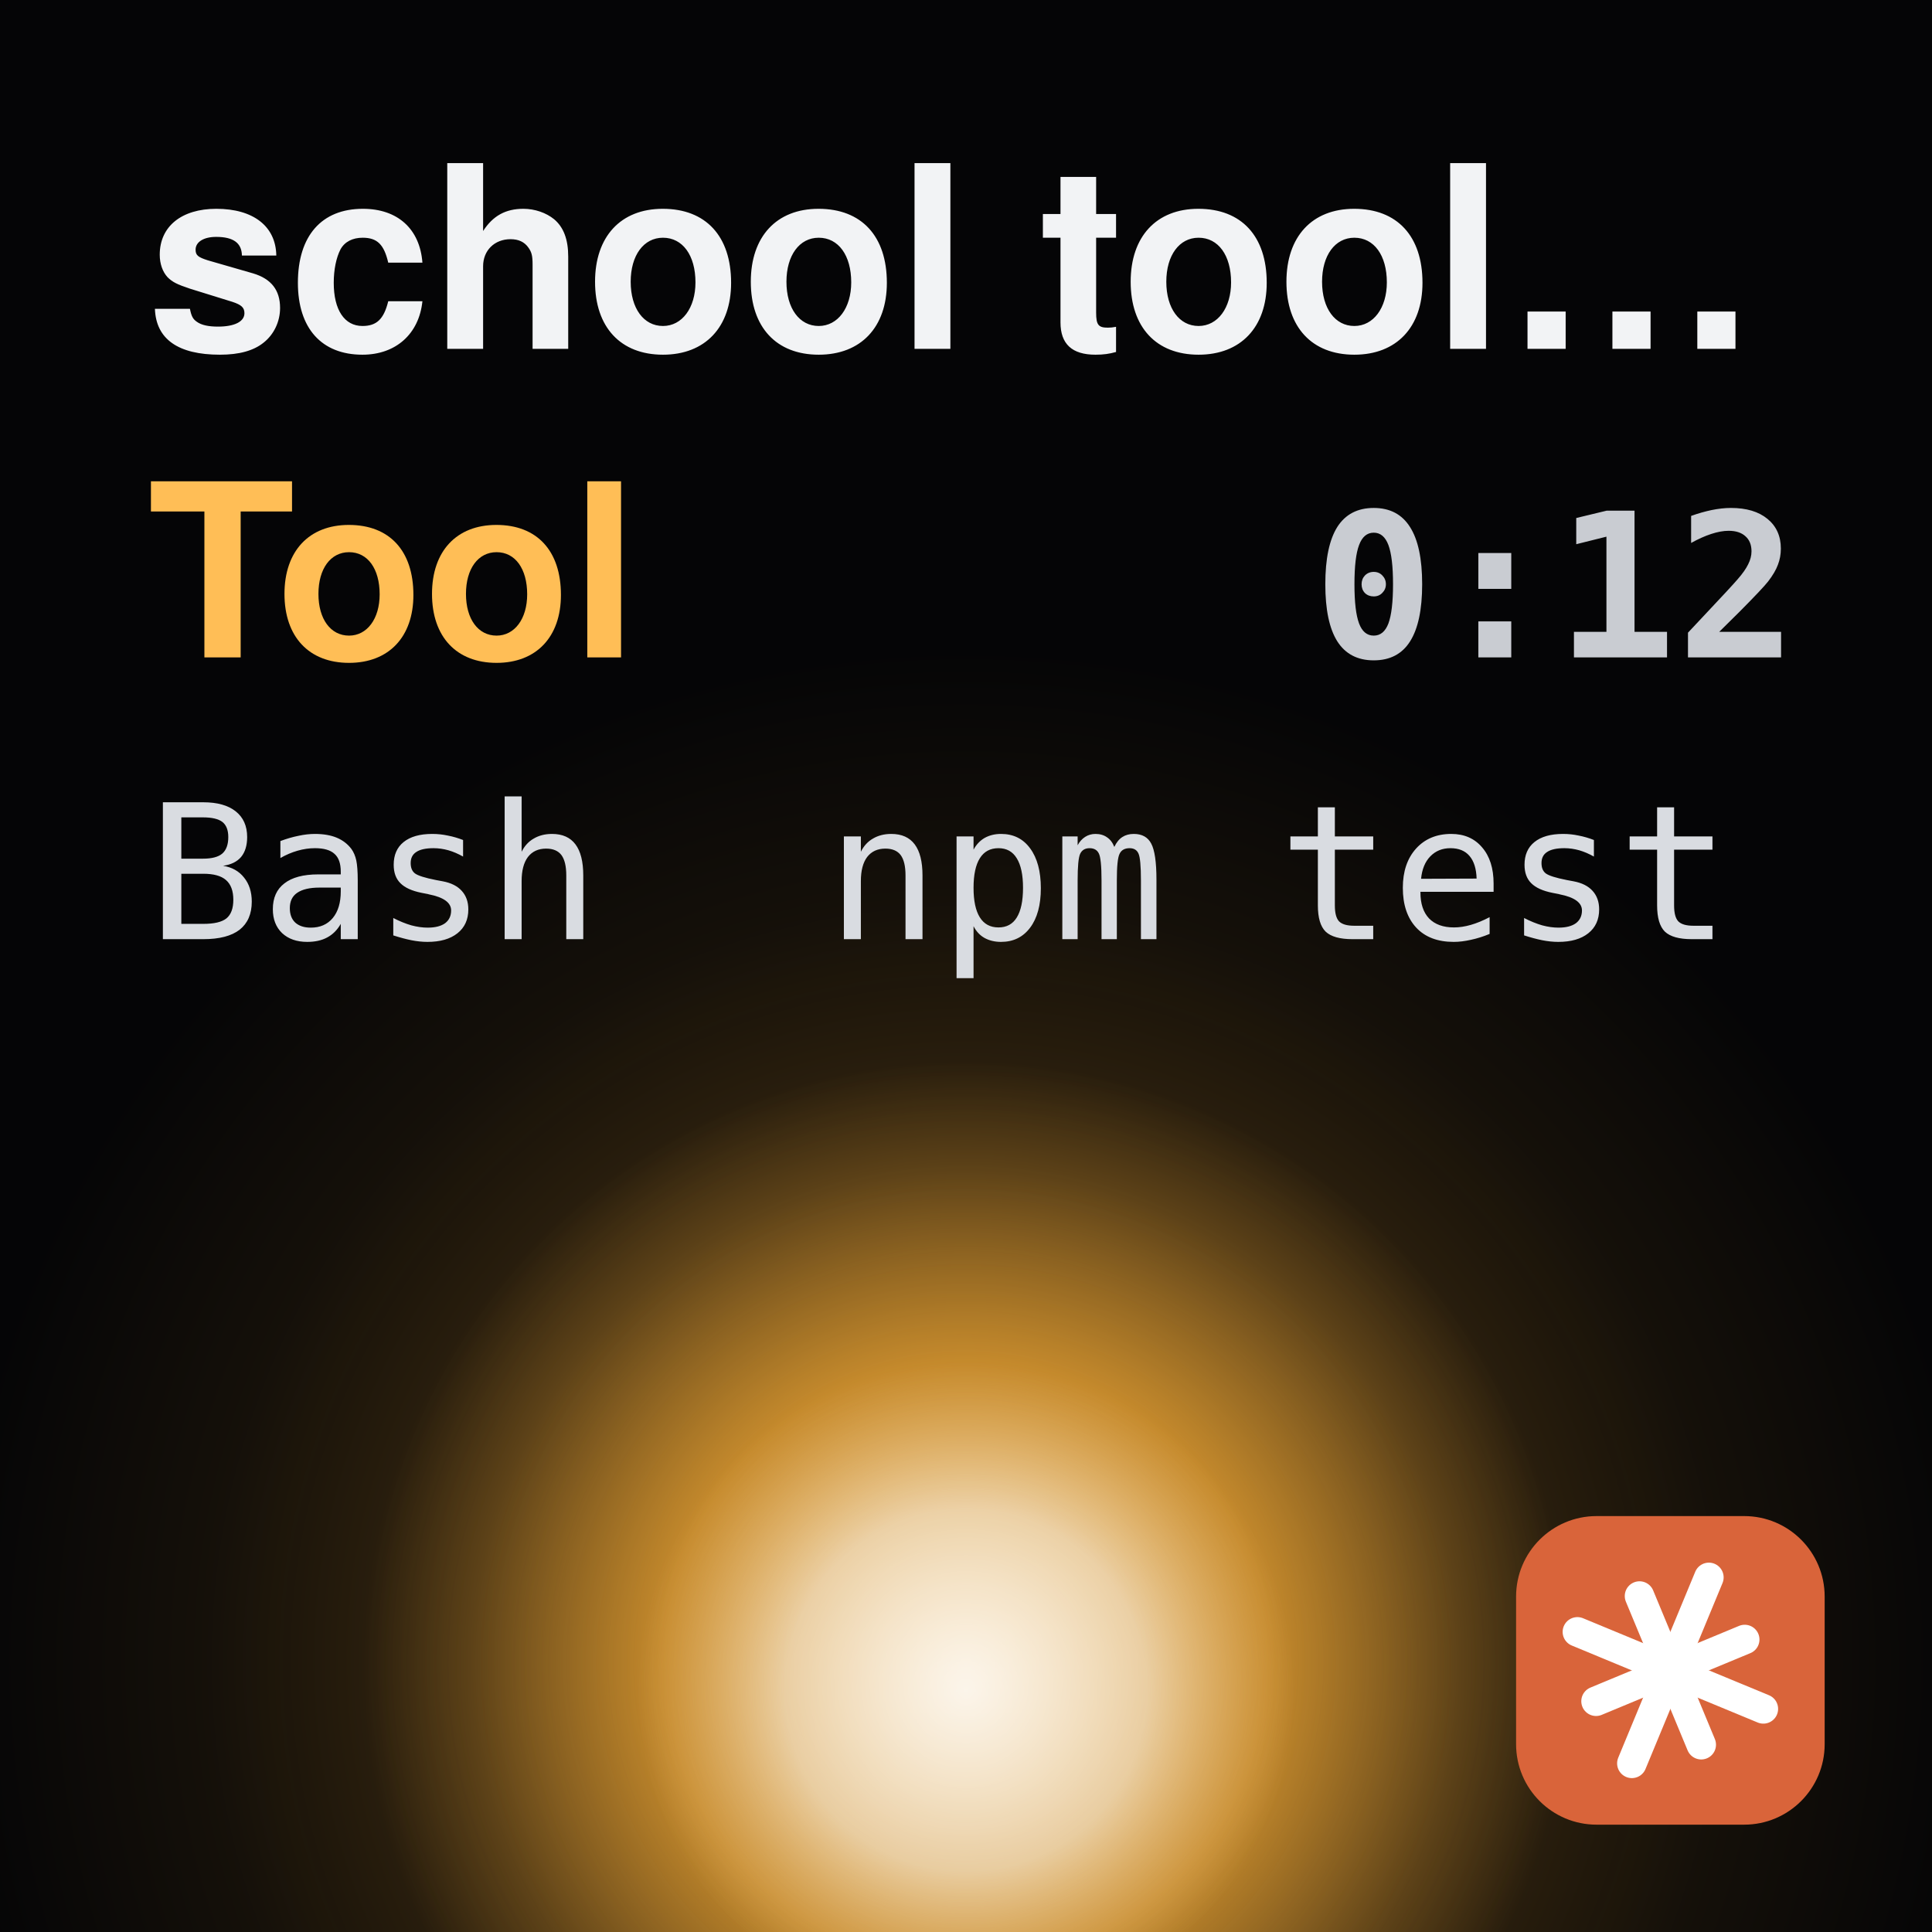
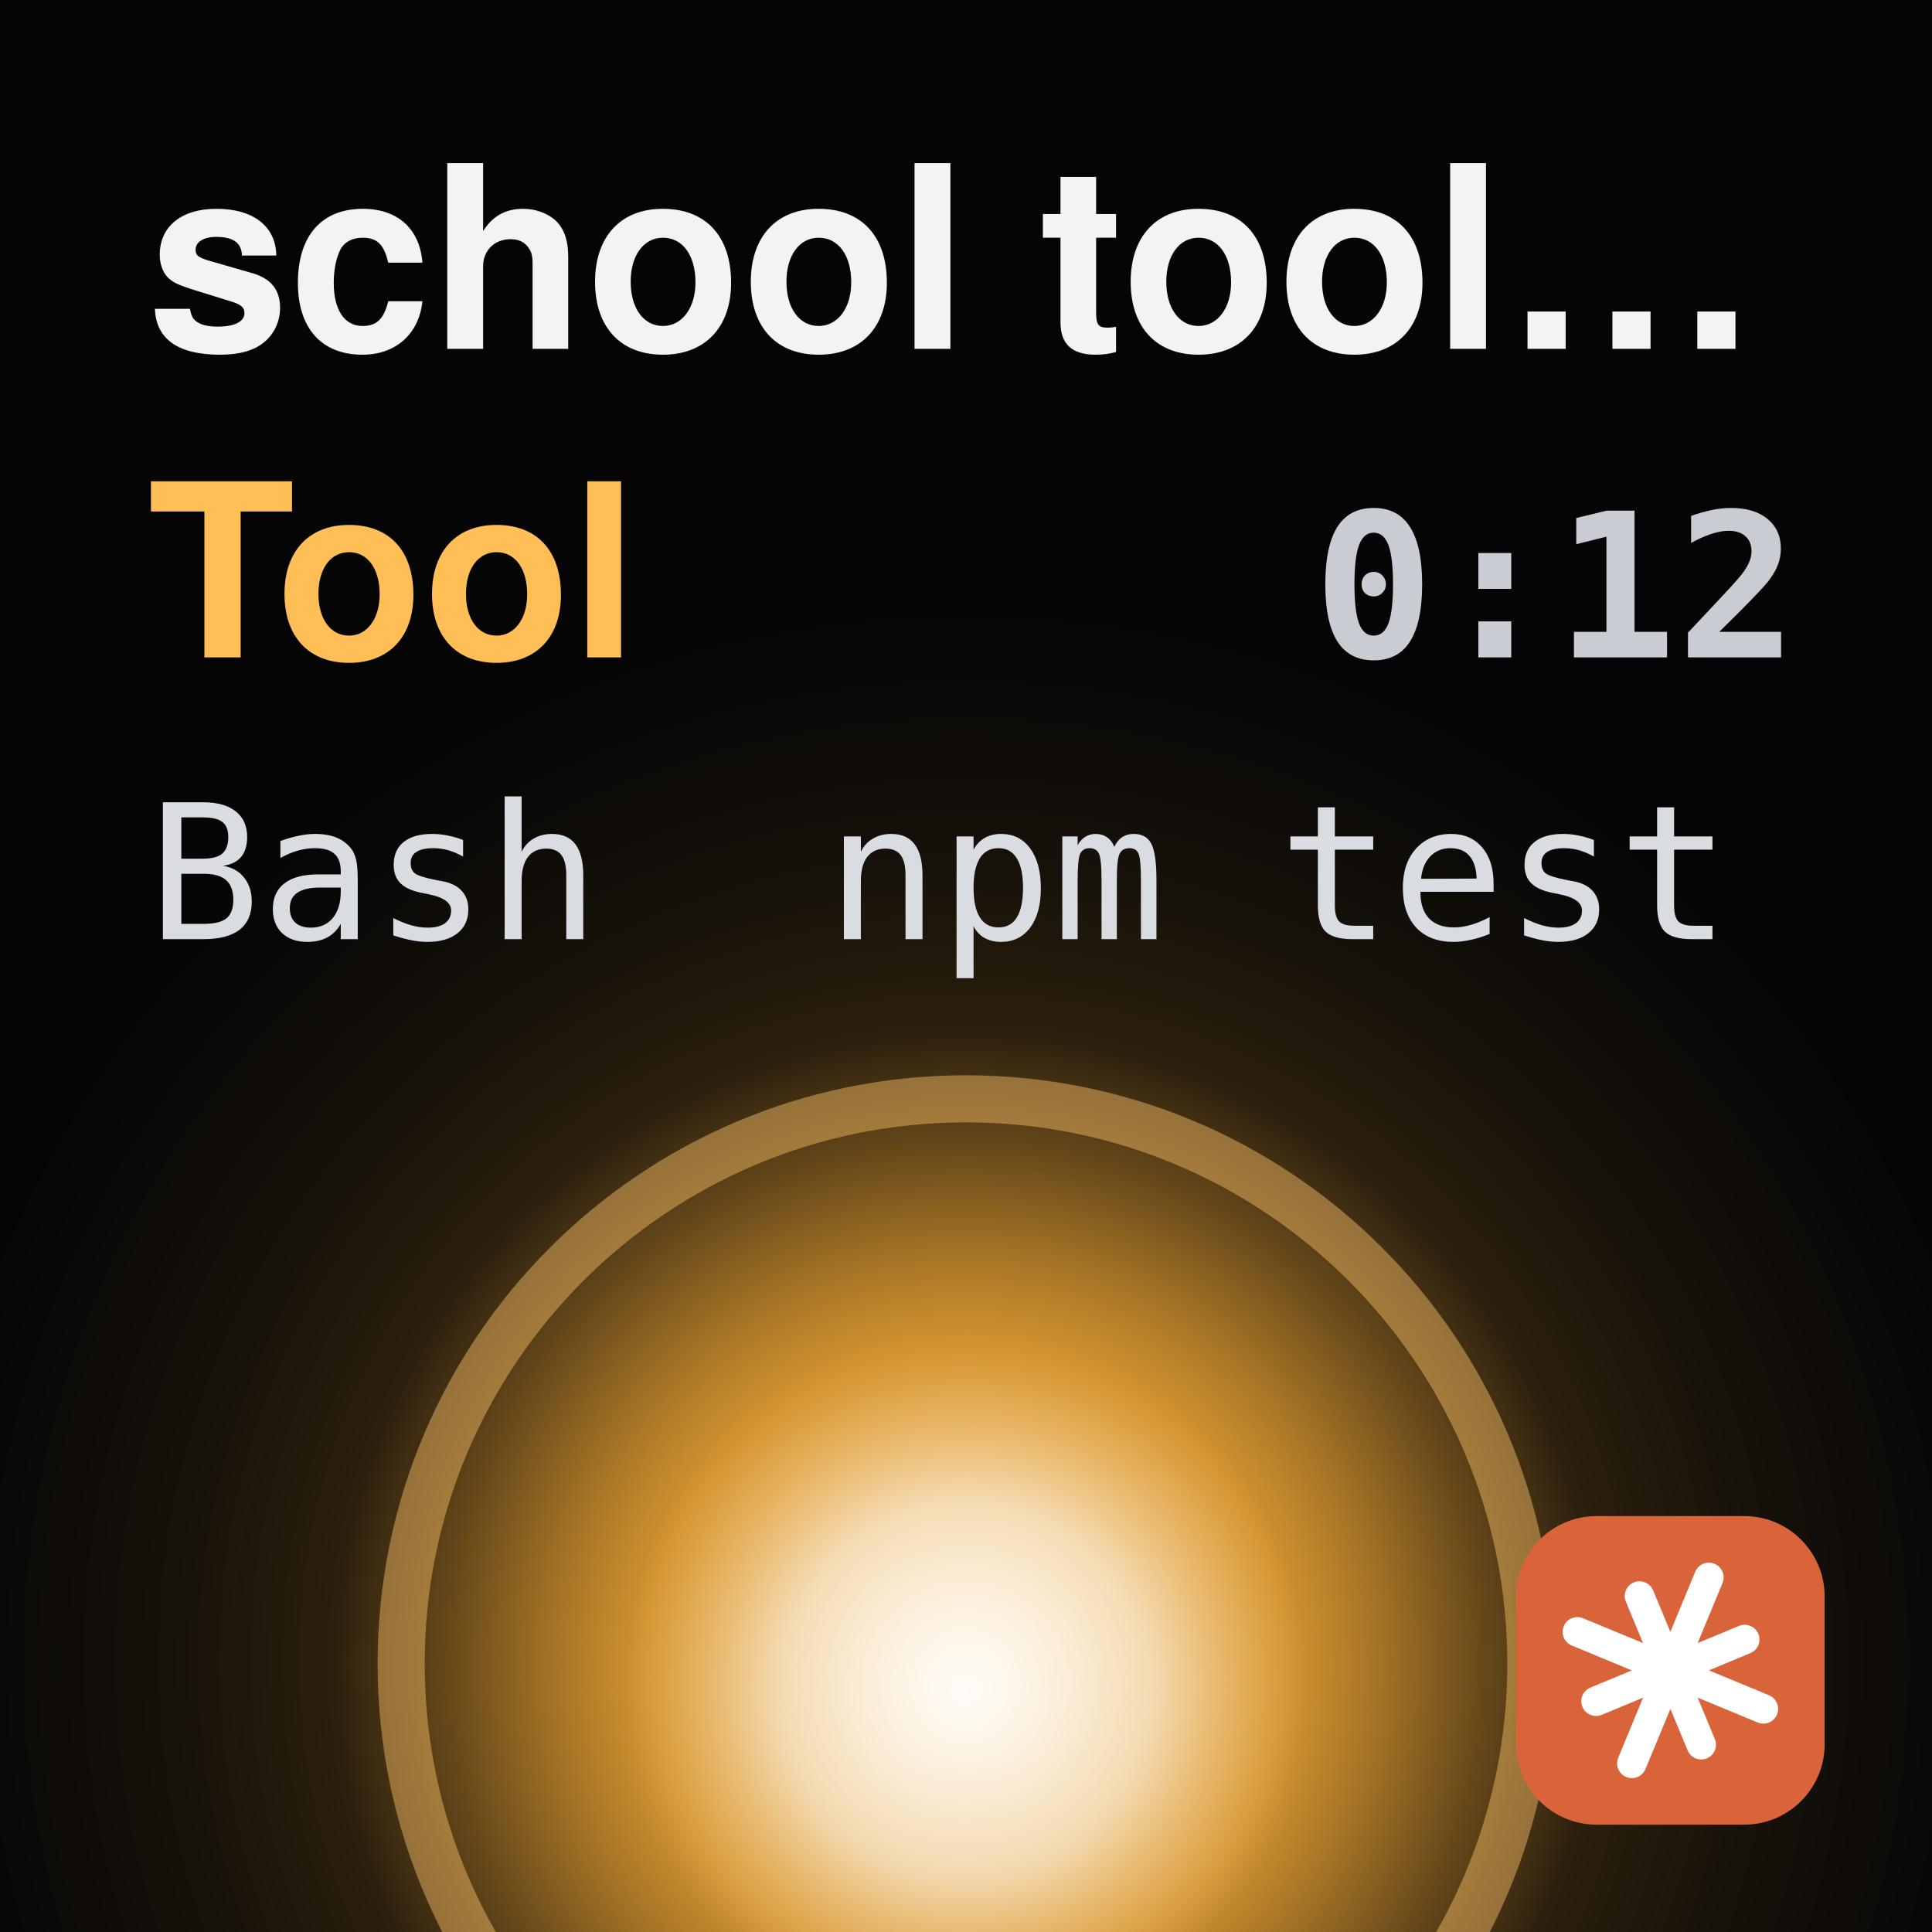
<svg xmlns="http://www.w3.org/2000/svg" width="144" height="144" viewBox="0 0 144 144">
  <rect width="144" height="144" fill="#050506" />
  <defs>
-     <radialGradient id="o42h" cx="0.5" cy="0.5" r="0.5">
-       <stop offset="0" stop-color="#FFB238" stop-opacity="0.489" />
-       <stop offset="0.45" stop-color="#FFB238" stop-opacity="0.213" />
-       <stop offset="0.75" stop-color="#FFB238" stop-opacity="0.062" />
+     <radialGradient id="o60h" cx="0.5" cy="0.5" r="0.5">
+       <stop offset="0" stop-color="#FFB238" stop-opacity="0.545" />
+       <stop offset="0.45" stop-color="#FFB238" stop-opacity="0.238" />
+       <stop offset="0.75" stop-color="#FFB238" stop-opacity="0.069" />
      <stop offset="1" stop-color="#FFB238" stop-opacity="0" />
    </radialGradient>
-     <radialGradient id="o42b" cx="0.5" cy="0.5" r="0.5">
-       <stop offset="0" stop-color="#ffd592" stop-opacity="0.845" />
-       <stop offset="0.5" stop-color="#FFB238" stop-opacity="0.667" />
-       <stop offset="0.82" stop-color="#FFB238" stop-opacity="0.196" />
+     <radialGradient id="o60b" cx="0.5" cy="0.5" r="0.5">
+       <stop offset="0" stop-color="#ffd592" stop-opacity="0.942" />
+       <stop offset="0.5" stop-color="#FFB238" stop-opacity="0.744" />
+       <stop offset="0.82" stop-color="#FFB238" stop-opacity="0.218" />
      <stop offset="1" stop-color="#FFB238" stop-opacity="0" />
    </radialGradient>
-     <radialGradient id="o42c" cx="0.5" cy="0.5" r="0.5">
-       <stop offset="0" stop-color="#FFFFFF" stop-opacity="0.845" />
-       <stop offset="0.55" stop-color="#FFFFFF" stop-opacity="0.489" />
+     <radialGradient id="o60c" cx="0.5" cy="0.5" r="0.5">
+       <stop offset="0" stop-color="#FFFFFF" stop-opacity="0.942" />
+       <stop offset="0.55" stop-color="#FFFFFF" stop-opacity="0.545" />
      <stop offset="1" stop-color="#ffd592" stop-opacity="0" />
    </radialGradient>
  </defs>
-   <circle cx="72" cy="124" r="76.1" fill="url(#o42h)" />
-   <circle cx="72" cy="124" r="44.9" fill="url(#o42b)" />
-   <circle cx="72" cy="126.0" r="24.4" fill="url(#o42c)" />
+   <circle cx="72" cy="124.0" r="79.2" fill="url(#o60h)" />
+   <circle cx="72" cy="124.0" r="46.7" fill="url(#o60b)" />
+   <circle cx="72" cy="126.0" r="25.4" fill="url(#o60c)" />
+   <circle cx="72" cy="124" r="42.1" fill="none" stroke="#ffc56a" stroke-opacity="0.442" stroke-width="3.51" />
  <text x="11" y="26" font-family="-apple-system, BlinkMacSystemFont, 'Segoe UI', 'Helvetica Neue', Helvetica, Arial, sans-serif" font-size="19" font-weight="700" fill="#F2F3F5">school tool…</text>
  <text x="11" y="49" font-family="-apple-system, BlinkMacSystemFont, 'Segoe UI', 'Helvetica Neue', Helvetica, Arial, sans-serif" font-size="18" font-weight="700" fill="#ffbe56">Tool</text>
  <text x="134" y="49" text-anchor="end" font-family="Menlo, 'SF Mono', Consolas, 'Cascadia Mono', 'DejaVu Sans Mono', monospace" font-size="15" font-weight="600" fill="#C9CCD2">0:12</text>
  <text x="11" y="70" font-family="Menlo, 'SF Mono', Consolas, 'Cascadia Mono', 'DejaVu Sans Mono', monospace" font-size="14" fill="#D9DCE1" xml:space="preserve">Bash  npm test</text>
  <rect x="113" y="113" width="23" height="23" rx="6" fill="#D9643A" />
-   <g stroke="#FFFFFF" stroke-width="2.2" stroke-linecap="round">
+   <g stroke="#FFFFFF" stroke-width="2.20" stroke-linecap="round">
    <line x1="124.5" y1="124.5" x2="131.43" y2="127.37" />
    <line x1="124.5" y1="124.5" x2="126.80" y2="130.04" />
    <line x1="124.5" y1="124.5" x2="121.63" y2="131.43" />
    <line x1="124.5" y1="124.5" x2="118.96" y2="126.80" />
    <line x1="124.5" y1="124.5" x2="117.57" y2="121.63" />
    <line x1="124.5" y1="124.5" x2="122.20" y2="118.96" />
    <line x1="124.5" y1="124.5" x2="127.37" y2="117.57" />
    <line x1="124.5" y1="124.5" x2="130.04" y2="122.20" />
  </g>
</svg>
